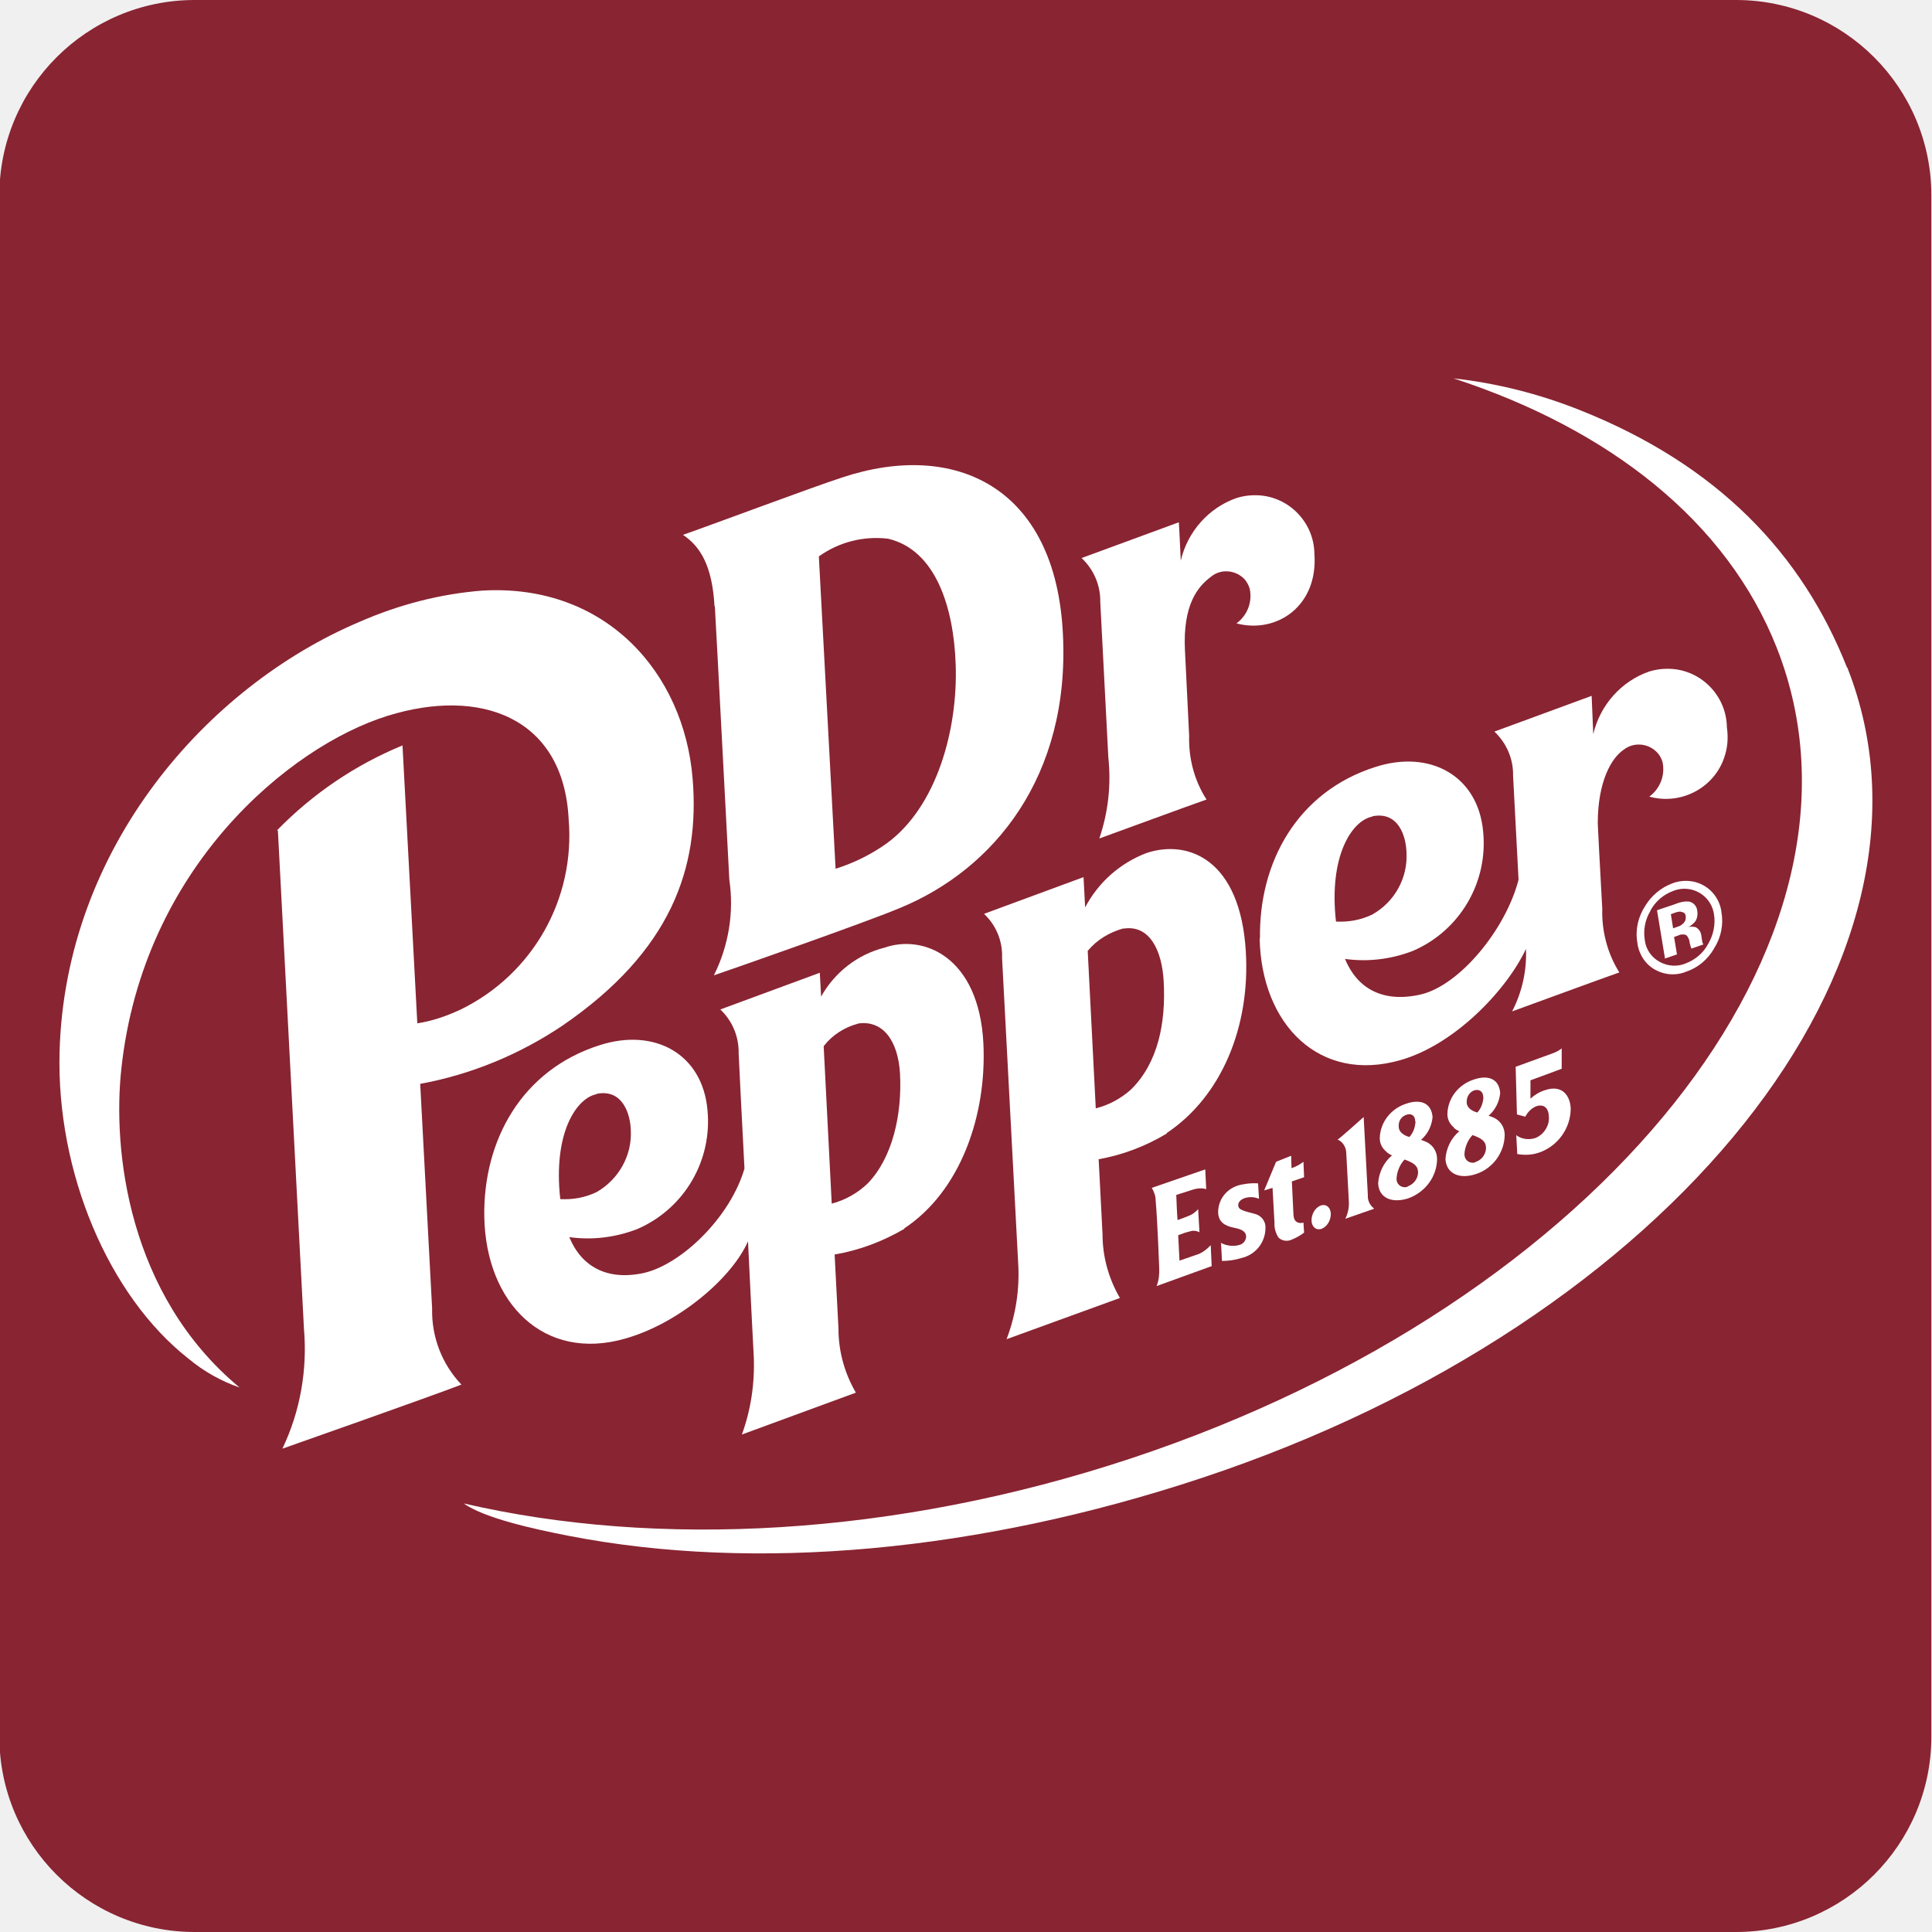
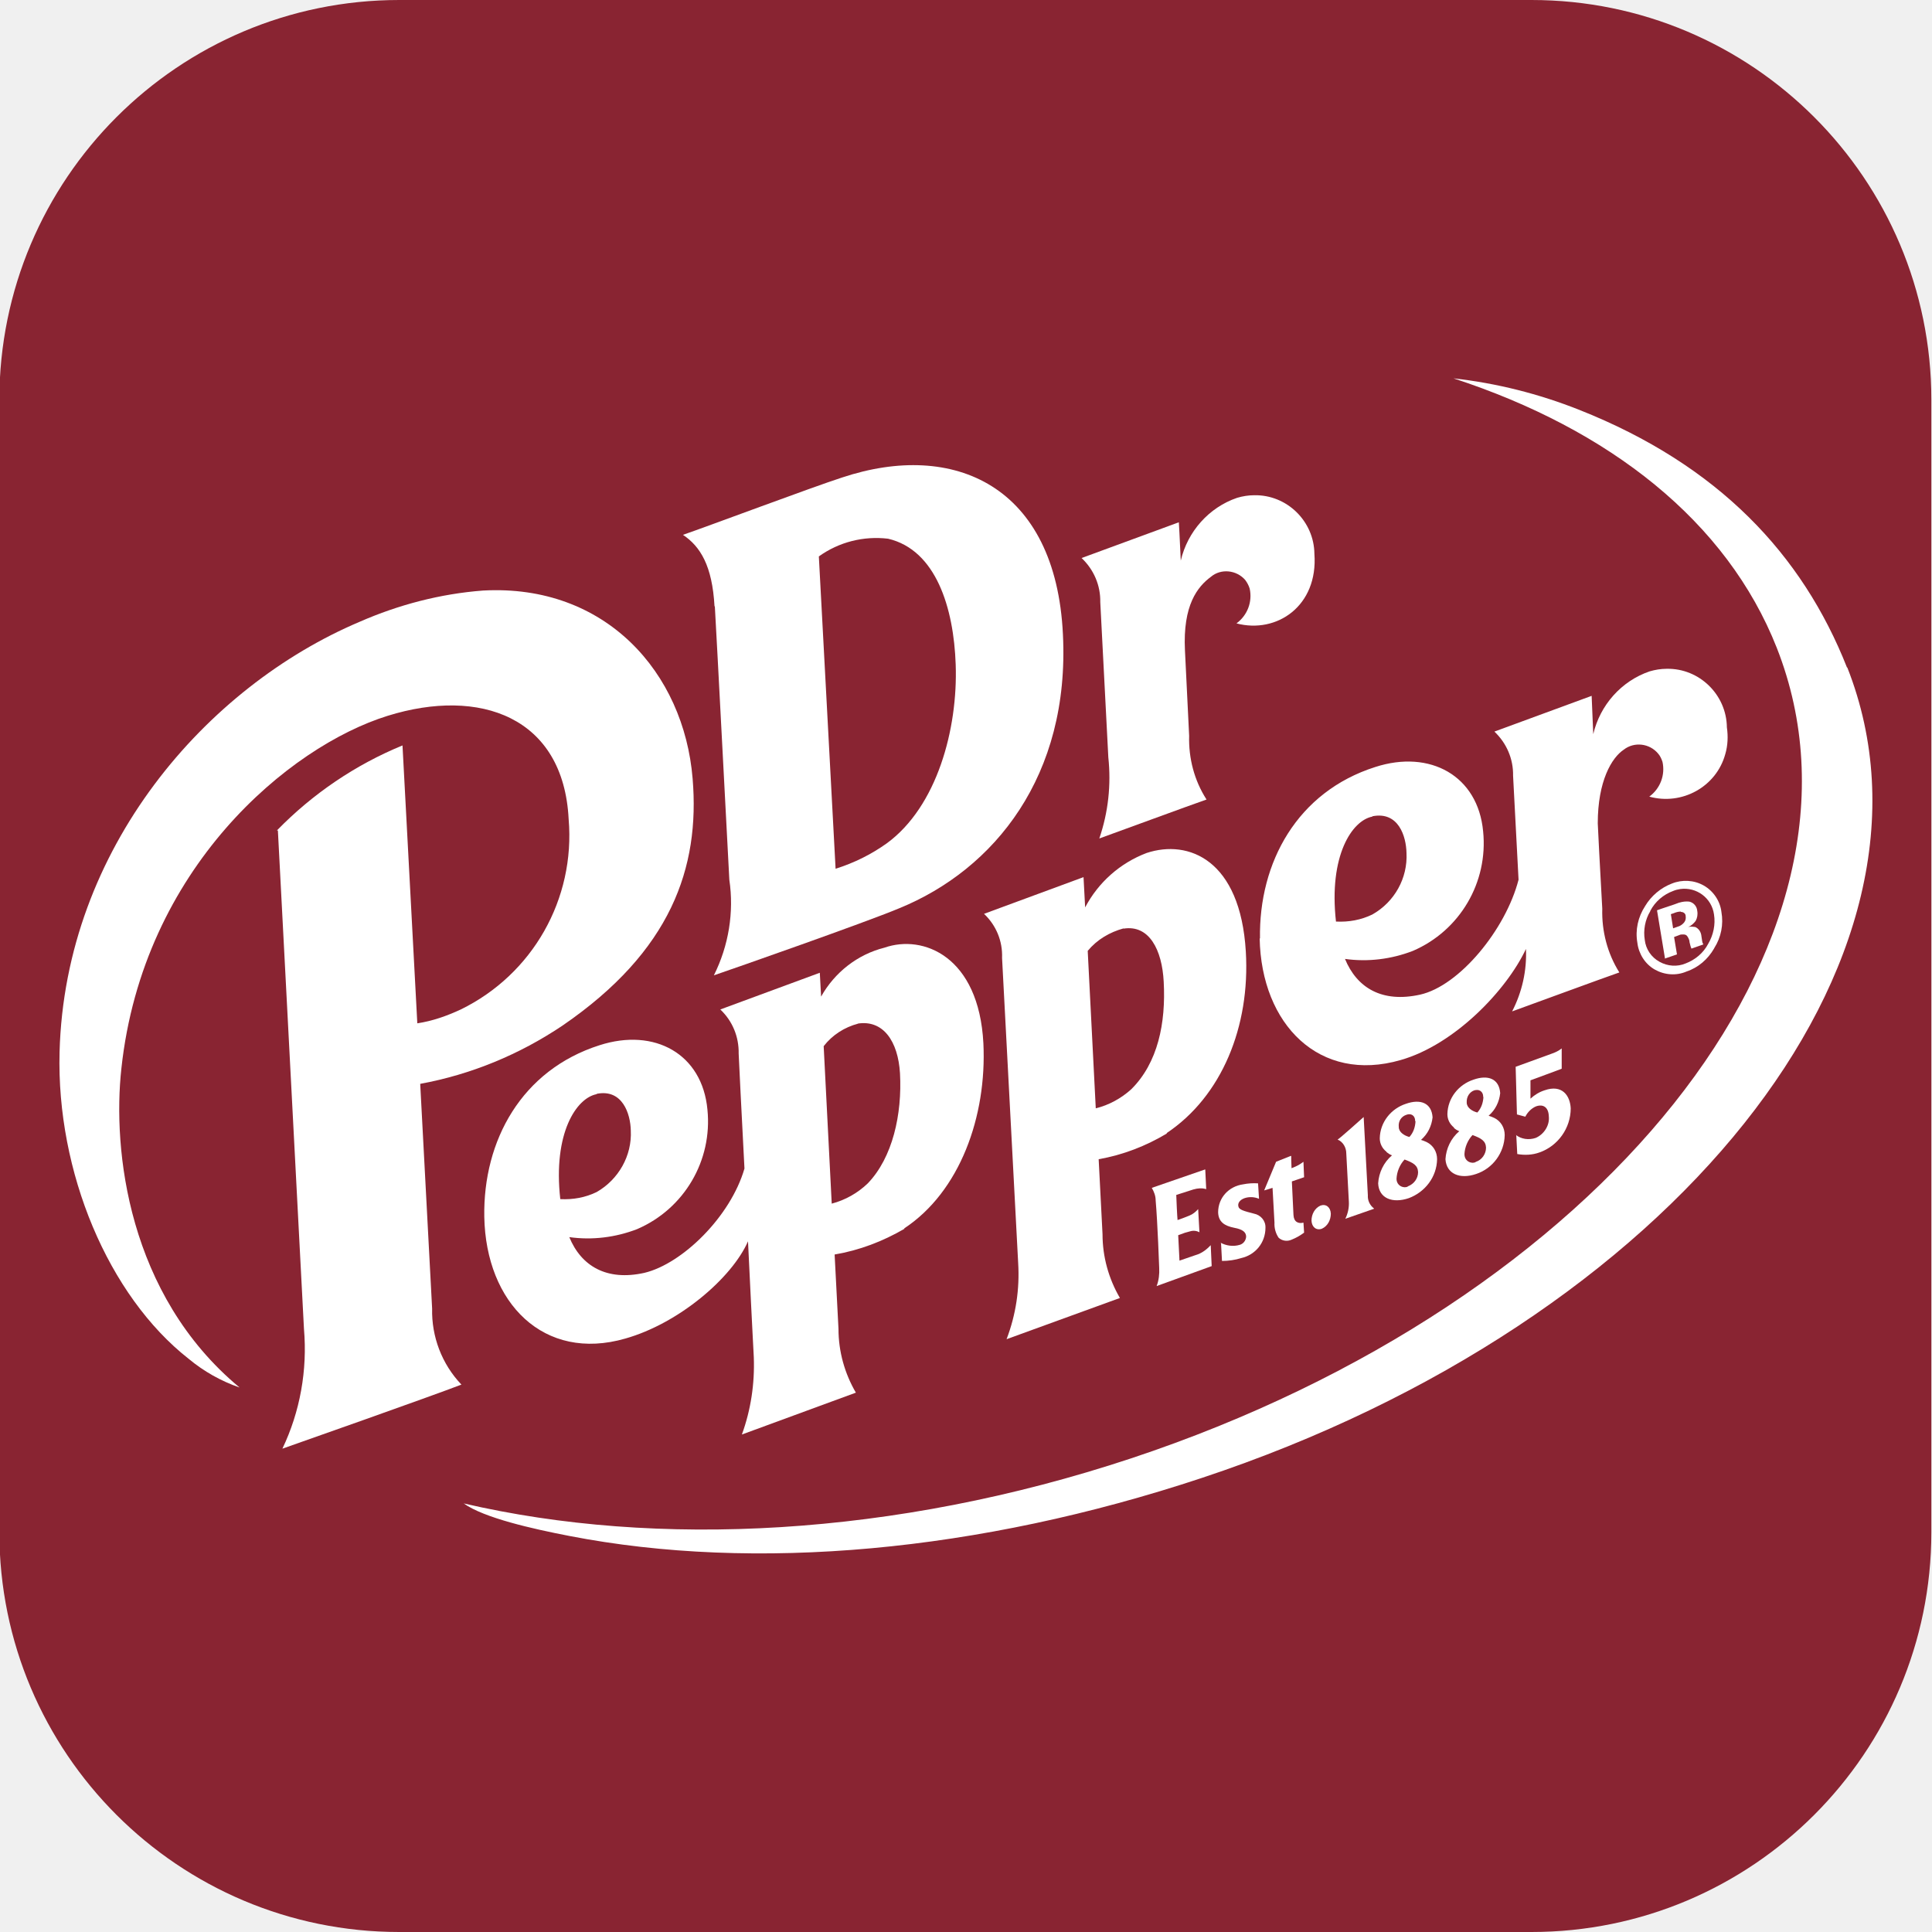
<svg xmlns="http://www.w3.org/2000/svg" id="Layer_2" version="1.1" viewBox="0 0 600 600">
  <defs>
    <style>
      .st0 {
        fill: #892432;
      }

      .st1 {
        fill: #fff;
      }
    </style>
  </defs>
-   <rect class="st0" x="-.2" y="0" width="600" height="600" rx="60.7" ry="60.7" />
+   <rect class="st0" x="-.2" y="0" width="600" height="600" rx="124.2" ry="124.2" />
  <g>
    <path class="st1" d="M410.1,374.4c1.7-.6,3.1.5,3.2,2.5,0,2-1,3.9-2.8,4.7-1.7.6-3.1-.5-3.2-2.5,0-2,1-3.9,2.8-4.7" />
    <path class="st1" d="M374.3,363.1l.3,6.2c-1.3-.4-2.6-.3-4,.1l-5.3,1.7c0,.8.3,7,.4,7.8,1.7-.6,2.5-.9,3.7-1.4,1-.4,1.9-1.1,2.7-2l.4,7.2c-.9-.5-1.9-.6-2.9-.3-1.2.3-1.9.5-3.7,1.2l.4,7.9,6.1-2.1c1.3-.6,2.5-1.5,3.6-2.7l.3,6.5-17.1,6.2c.7-1.8.9-3.8.8-5.6,0,0-.5-14.2-1.1-21,0-1.4-.5-2.7-1.2-3.9l16.5-5.7h.1Z" />
    <path class="st1" d="M379,385.9c1.8,1,4,1.3,6,.7,1.1-.3,1.9-1.3,2-2.5,0-1.4-1-2.3-3.7-2.8-3-.6-4.9-1.8-5-4.8,0-4.5,3.3-8.1,7.8-8.7,1.5-.3,3-.4,4.6-.3l.3,4.8c-1.4-.6-3-.7-4.5-.2-1.4.5-2.2,1.5-1.9,2.6.2,1,1.7,1.4,4.8,2.2,2.1.4,3.7,2.2,3.6,4.4,0,4.6-3.1,8.4-7.5,9.4-1.9.6-4,.9-6,.9l-.3-5.6h-.2Z" />
    <path class="st1" d="M401,359c0,1.3,0,1.1.1,3.8l1.2-.5c.9-.4,1.7-.9,2.5-1.5l.2,4.8-3.8,1.3.5,10.4c.1,2.2,1.5,2.8,3.1,2.4l.2,3.1c-1.2.9-2.4,1.6-3.9,2.2-1.3.6-2.9.4-4-.6-.9-1.3-1.4-3-1.3-4.7l-.6-10.8-2.6.8,3.7-8.9,4.5-1.8h.1Z" />
    <path class="st1" d="M426.7,375.4l-8.9,3.1c.8-1.6,1.2-3.5,1.1-5.3l-.8-15c0-1.8-1-3.6-2.7-4.3.3,0,8.1-7,8.1-7l1.3,24.3c-.1,1.6.6,3.1,1.9,4.1" />
    <path class="st1" d="M451.6,350.2c-1.3-1-2.1-2.5-2.1-4.2.1-5,3.5-9.2,8.1-10.7,4.5-1.6,8-.3,8.3,4.2-.3,2.7-1.5,5.2-3.6,7,.6.2,1.2.4,1.8.7,2,1,3.2,3,3.2,5.3-.1,5.5-3.7,10.4-8.9,12.1-5,1.7-9.2,0-9.5-4.6.2-3.3,1.7-6.5,4.3-8.7-.6-.2-1.2-.6-1.7-1M454.8,358.5c0,1.4,1,2.5,2.4,2.6.4,0,.8,0,1.2-.3,1.8-.6,3.1-2.4,3.1-4.4-.1-2.1-1.5-2.9-4.2-3.9-1.5,1.6-2.4,3.8-2.5,5.9M460.6,340.7c.1-1.1-.6-2.1-1.7-2.2-.3,0-.7,0-1,.1-1.5.5-2.5,2-2.4,3.8,0,1.6,1.7,2.7,3.3,3.1,1.2-1.3,1.8-3,1.9-4.9" />
    <path class="st1" d="M430.6,357.7c-1.3-1-2.1-2.5-2.1-4.2.1-5,3.5-9.2,8.1-10.7,4.5-1.6,8-.3,8.3,4.2-.3,2.7-1.5,5.2-3.6,7,.6.2,1.2.4,1.8.7,2,1,3.2,3,3.2,5.3-.1,5.5-3.7,10.2-8.8,12.1-5,1.7-9.3.1-9.5-4.6.2-3.3,1.7-6.5,4.3-8.7-.6-.2-1.2-.6-1.7-1M433.7,366.1c0,1.4,1,2.5,2.4,2.6.4,0,.9,0,1.2-.3,1.8-.7,3.1-2.4,3.1-4.4-.1-2.1-1.5-2.9-4.2-3.9-1.5,1.6-2.4,3.8-2.5,6M439.5,348.2c0-1.9-1.4-2.5-2.7-2-1.6.5-2.6,2-2.4,3.8,0,1.6,1.7,2.7,3.3,3.1,1.2-1.3,1.8-3,1.9-4.9" />
    <path class="st1" d="M470.7,352.4c1.7,1.4,4.1,1.7,6.2,1,2.6-1.1,4.4-3.9,4.1-6.7-.1-2.9-1.8-3.9-4-3.1-1.4.6-2.6,1.8-3.3,3.2l-2.6-.7-.4-14.8,11-4c1.2-.4,2.3-.9,3.3-1.7v6.3c.1,0-9.7,3.6-9.7,3.6v5.7c1.3-1.2,2.8-2.1,4.4-2.6,5.4-1.9,7.9,1.6,8.1,5.6,0,6.2-4,11.7-9.7,13.7-2.2.8-4.6.9-6.9.5l-.3-5.7v-.2Z" />
    <path class="st1" d="M86.3,257.9l8.1,154.8c1.1,12.8-1.2,25.7-6.7,37.2,4.3-1.5,45.7-16.1,55.6-19.9-6.1-6.4-9.3-14.9-9.1-23.6l-3.7-69.8c15.8-2.9,30.8-9.1,44.2-18.1,33.7-23.1,42.7-49,40.4-76.7-2.7-32.9-27-60.5-65.1-58.4-13.2,1-26.2,4.4-38.3,9.7-47.5,20.1-91.5,70.2-93.2,133.6-1,37.2,15.1,75.7,40.1,95.3,4.7,3.9,10,6.9,15.8,8.9-34.7-28.8-39.5-73.8-36.7-99.1,6.7-62.2,52.1-100,82.7-109.5,28.6-8.9,54.6.3,56.2,32.1,2.1,24.8-11.2,48.2-33.5,59.1-4.3,2-8.8,3.6-13.5,4.3l-4.6-86.3c-14.6,6-27.9,15-39,26.4" />
    <path class="st1" d="M391.2,291.4c.5,26.8,18.6,45.1,43.8,37.8,16.8-4.8,32.9-21.7,38.9-34.5.3,6.7-1.2,13.4-4.3,19.4,2.8-1,29.2-10.7,33.3-12.1-3.7-5.9-5.5-12.8-5.3-19.8-.1-2.4-.8-13.8-1.4-26.5,0-13.1,4.3-20.4,8.1-22.9,3.2-2.5,8-2,10.7,1.3.6.7,1,1.6,1.3,2.5.9,4.1-.7,8.3-4.1,10.8,10.1,2.8,20.8-3,23.6-13.2.8-2.7.9-5.6.5-8.3-.1-10.1-8.5-18.4-18.7-18.2-1.8,0-3.6.3-5.3.8-8.8,3-15.4,10.5-17.5,19.5-.3-7-.5-11.9-.5-11.9l-30.2,11.1c3.8,3.6,5.9,8.5,5.8,13.7l1.7,32.3c-4,15.5-18.4,33-30.6,35.7-11.8,2.6-19.6-2.1-23.3-11.1,7.1,1,14.4.1,21.1-2.5,14.6-6.3,23.4-21.3,21.8-37.1-1.6-17.3-16.5-25.5-33.5-20-24.2,7.7-36.2,29.6-35.8,53.3M426.2,253.5c8.1-1.6,10.5,6.2,10.6,11.4.4,7.8-3.7,15.2-10.6,19.1-3.5,1.7-7.3,2.4-11.3,2.2-2.3-20.5,5-31.4,11.3-32.6" />
    <path class="st1" d="M280.8,381.5c17.3-11.4,25.7-34.8,24.6-57.5-1.4-27-18.7-33.9-30.7-29.7-8.4,2.1-15.5,7.7-19.7,15.2l-.4-7.4-30.9,11.4c3.8,3.6,5.8,8.5,5.7,13.7.1,2.6.9,18.4,1.8,35.7-4.3,14.9-19.3,29.6-31.1,32.4-11.7,2.6-19.6-2.1-23.3-11.1,7.1,1,14.4.1,21.1-2.5,14.6-6.3,23.4-21.3,21.8-37.1-1.6-17.3-16.4-25.5-33.5-20-24.2,7.7-36.2,29.6-35.8,53.3.5,26.8,18.5,45.1,43.8,37.8,16.6-4.7,33.1-18.8,38.1-30.2,1.5,31.3,1.8,35.5,1.8,36,.3,8.2-.9,16.3-3.7,24l35.4-13c-3.5-6-5.4-12.8-5.4-19.8l-1.2-23.1c7.7-1.3,15-4.1,21.7-8M185.3,339.7c8-1.6,10.5,6.2,10.6,11.4.4,7.8-3.8,15.2-10.6,19.1-3.5,1.7-7.3,2.4-11.3,2.2-2.3-20.5,5-31.4,11.3-32.6M266.3,317.9c8-1.3,12.6,5.5,13.2,15.4.7,12.8-2.3,26.2-10,34.2-3.1,3-7,5.2-11.2,6.3l-2.5-48.9c2.7-3.5,6.5-5.9,10.7-7" />
    <path class="st1" d="M362.3,351.9c17.1-11.4,26-33.1,24.6-56.4-1.7-28.5-17.8-34.9-30.8-30.6-8.2,3.1-15,9.1-19.1,16.9l-.5-9.4-30.9,11.4c3.8,3.6,5.8,8.5,5.6,13.7l5,94.7c.5,8.1-.7,16.1-3.6,23.7,0,0,31.1-11.3,35.2-12.8-3.5-6-5.4-12.8-5.4-19.8l-1.2-23.3c7.5-1.3,14.7-4.1,21.2-8M348.9,288.4c8-1.3,12,6.6,12.5,16.5.7,12.8-1.8,25.2-10.1,33.4-3.1,2.8-6.9,4.9-11,5.9l-2.5-48.9c2.9-3.5,6.8-5.8,11.2-7" />
    <path class="st1" d="M341.7,187l2.5,48.2c.9,8.5,0,17-2.8,25.2,2.8-1,29.2-10.7,33.3-12.1-3.8-5.9-5.6-12.8-5.4-19.8-.1-2.4-.7-13.8-1.3-26.5-.7-14.1,3.9-19.8,8.1-22.9,3.1-2.6,7.9-2.1,10.6,1,.6.8,1.1,1.7,1.4,2.7.9,4.1-.7,8.3-4.1,10.8,12.5,3.3,25.4-5.4,24.2-21.6-.1-10.1-8.5-18.4-18.7-18.2-1.8,0-3.6.3-5.3.8-8.8,3-15.4,10.5-17.5,19.5-.3-7-.6-11.9-.6-11.9l-30.2,11.1c3.8,3.6,5.9,8.5,5.8,13.7" />
    <path class="st1" d="M222,188.3c.5,8.1,4.3,81.6,4.5,84.9,1.5,10.1-.2,20.5-4.8,29.7,5.9-2,47-16.4,57.5-20.8,29.7-12.1,53.1-41.2,50.9-85.1-2.2-46.1-33.8-60.3-68.6-48.7-9.3,3-42.1,15.3-49.4,17.8,5.4,3.6,9.1,9.6,9.8,22.2M275.8,167.3c14.9,3.5,20.4,21.5,21,39.1.7,20-5.8,44.1-21.4,55.5-4.9,3.5-10.2,6.1-15.9,7.9-.2-3.6-4.8-89.4-5.2-97,6.3-4.5,13.9-6.4,21.5-5.5" />
    <path class="st1" d="M532.3,294.6c-1.9,3.3-4.9,5.9-8.5,7.1-3.2,1.4-6.9,1.1-9.9-.6-3-1.7-5-4.9-5.4-8.3-.7-4,.2-8,2.4-11.4,1.9-3.2,4.9-5.7,8.3-7,3.2-1.3,6.9-1.1,9.9.6,3,1.7,5.1,4.8,5.5,8.2.7,3.9-.1,7.9-2.2,11.2M512.5,283c-1.6,2.6-2.2,5.9-1.7,8.9.3,2.8,2,5.4,4.6,6.8,2.5,1.4,5.5,1.6,8.1.5,2.9-1.1,5.5-3.2,7-6.1,1.6-2.7,2.3-6,1.8-9.1-.7-5.1-5.4-8.6-10.5-7.9-.7.1-1.5.3-2.2.6-3,1.1-5.6,3.3-7.1,6.2M517.1,297.8l-2.5-15.1c.9-.3,2.2-.8,4.1-1.4s2.7-1,2.9-1c1-.3,2-.4,3-.3,1.4.3,2.4,1.5,2.5,2.9.2,1.1,0,2.2-.5,3.1-.6.8-1.4,1.5-2.3,1.9.7-.2,1.5-.1,2.2,0,1.1.5,1.8,1.6,1.9,2.9l.2,1.3c0,.1,0,.3.1.4,0,.1,0,.3.1.4l.2.4-3.7,1.3c-.3-.6-.4-1.3-.6-2,0-.6-.3-1.2-.6-1.7s-.7-.7-1.3-.7-.9,0-1.3.2l-.8.3-.8.3.9,5.4-3.8,1.3h0ZM522,283.1c-.8,0-1.5.2-2.2.5l-.9.3.7,4.4,1.4-.5c.8-.2,1.5-.7,2-1.3.5-.6.6-1.3.5-2,0-.8-.7-1.3-1.5-1.3" />
    <path class="st1" d="M573.6,207.3c-13.9-35.2-40-62.9-83.1-80-12.6-5-25.7-8.3-39.1-9.8,48.4,15.8,84.9,44.4,100.4,83.7,35.6,90.5-54.1,203.1-200.5,251.7-73.6,24.4-147.4,27.9-207.3,14,6.3,4.5,21.4,7.9,32.8,10.1,57.7,11.2,127.1,5,196.4-18,146.3-48.5,236.1-161.2,200.5-251.7" />
  </g>
</svg>
